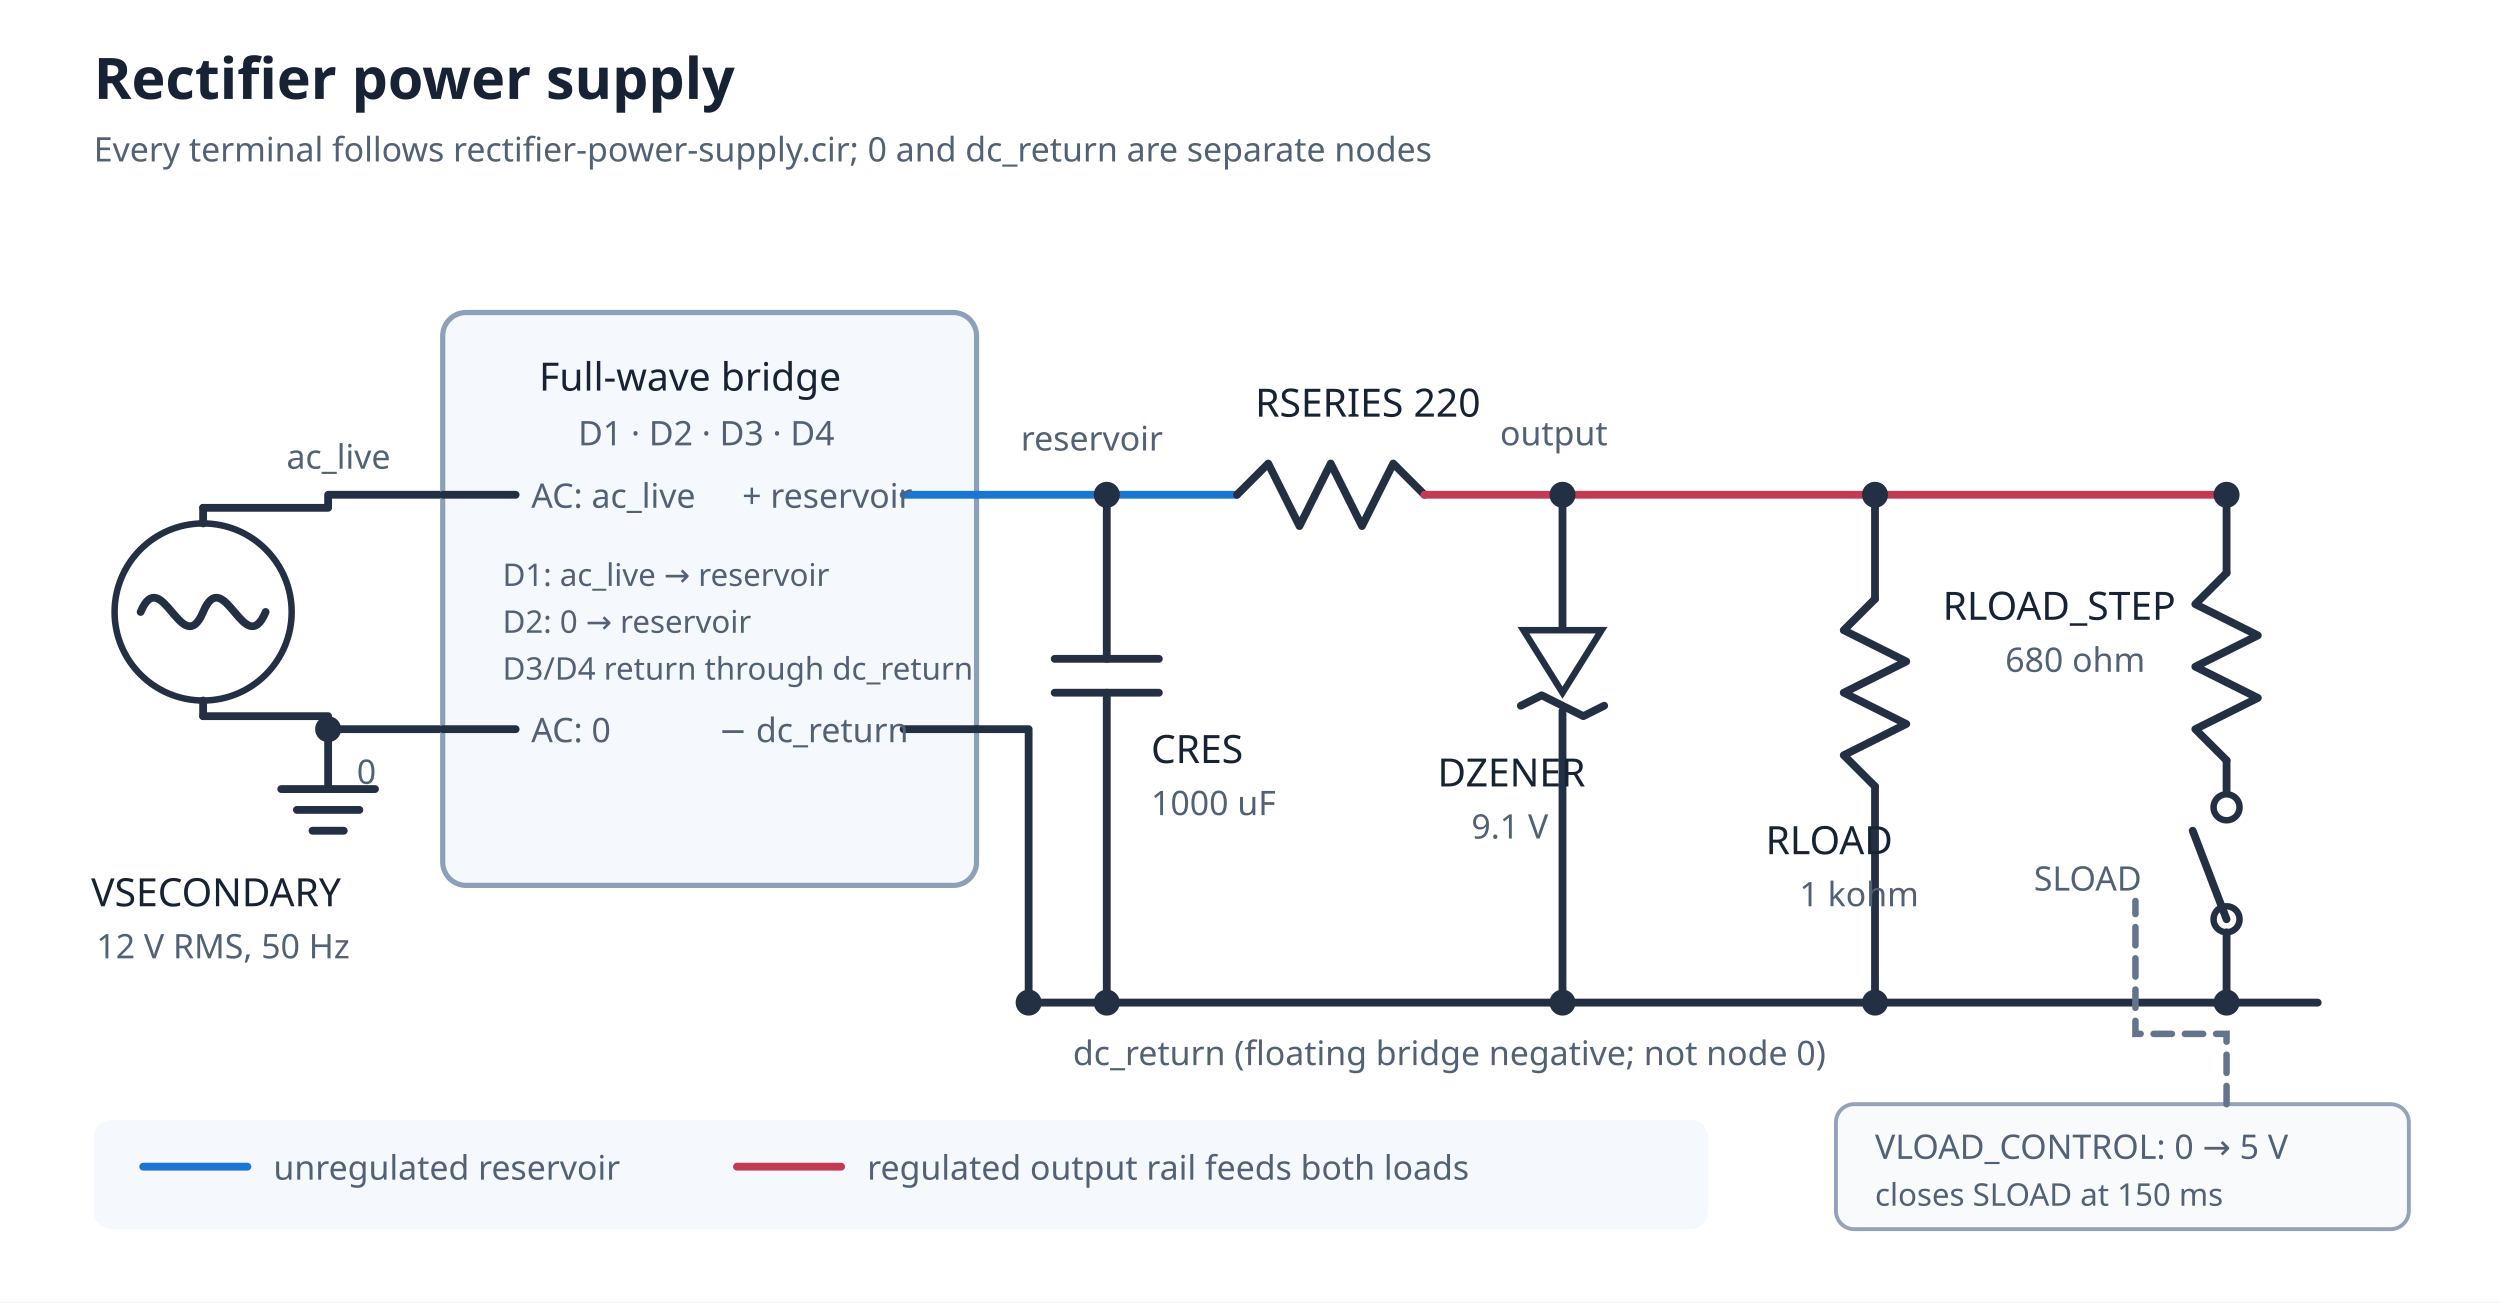
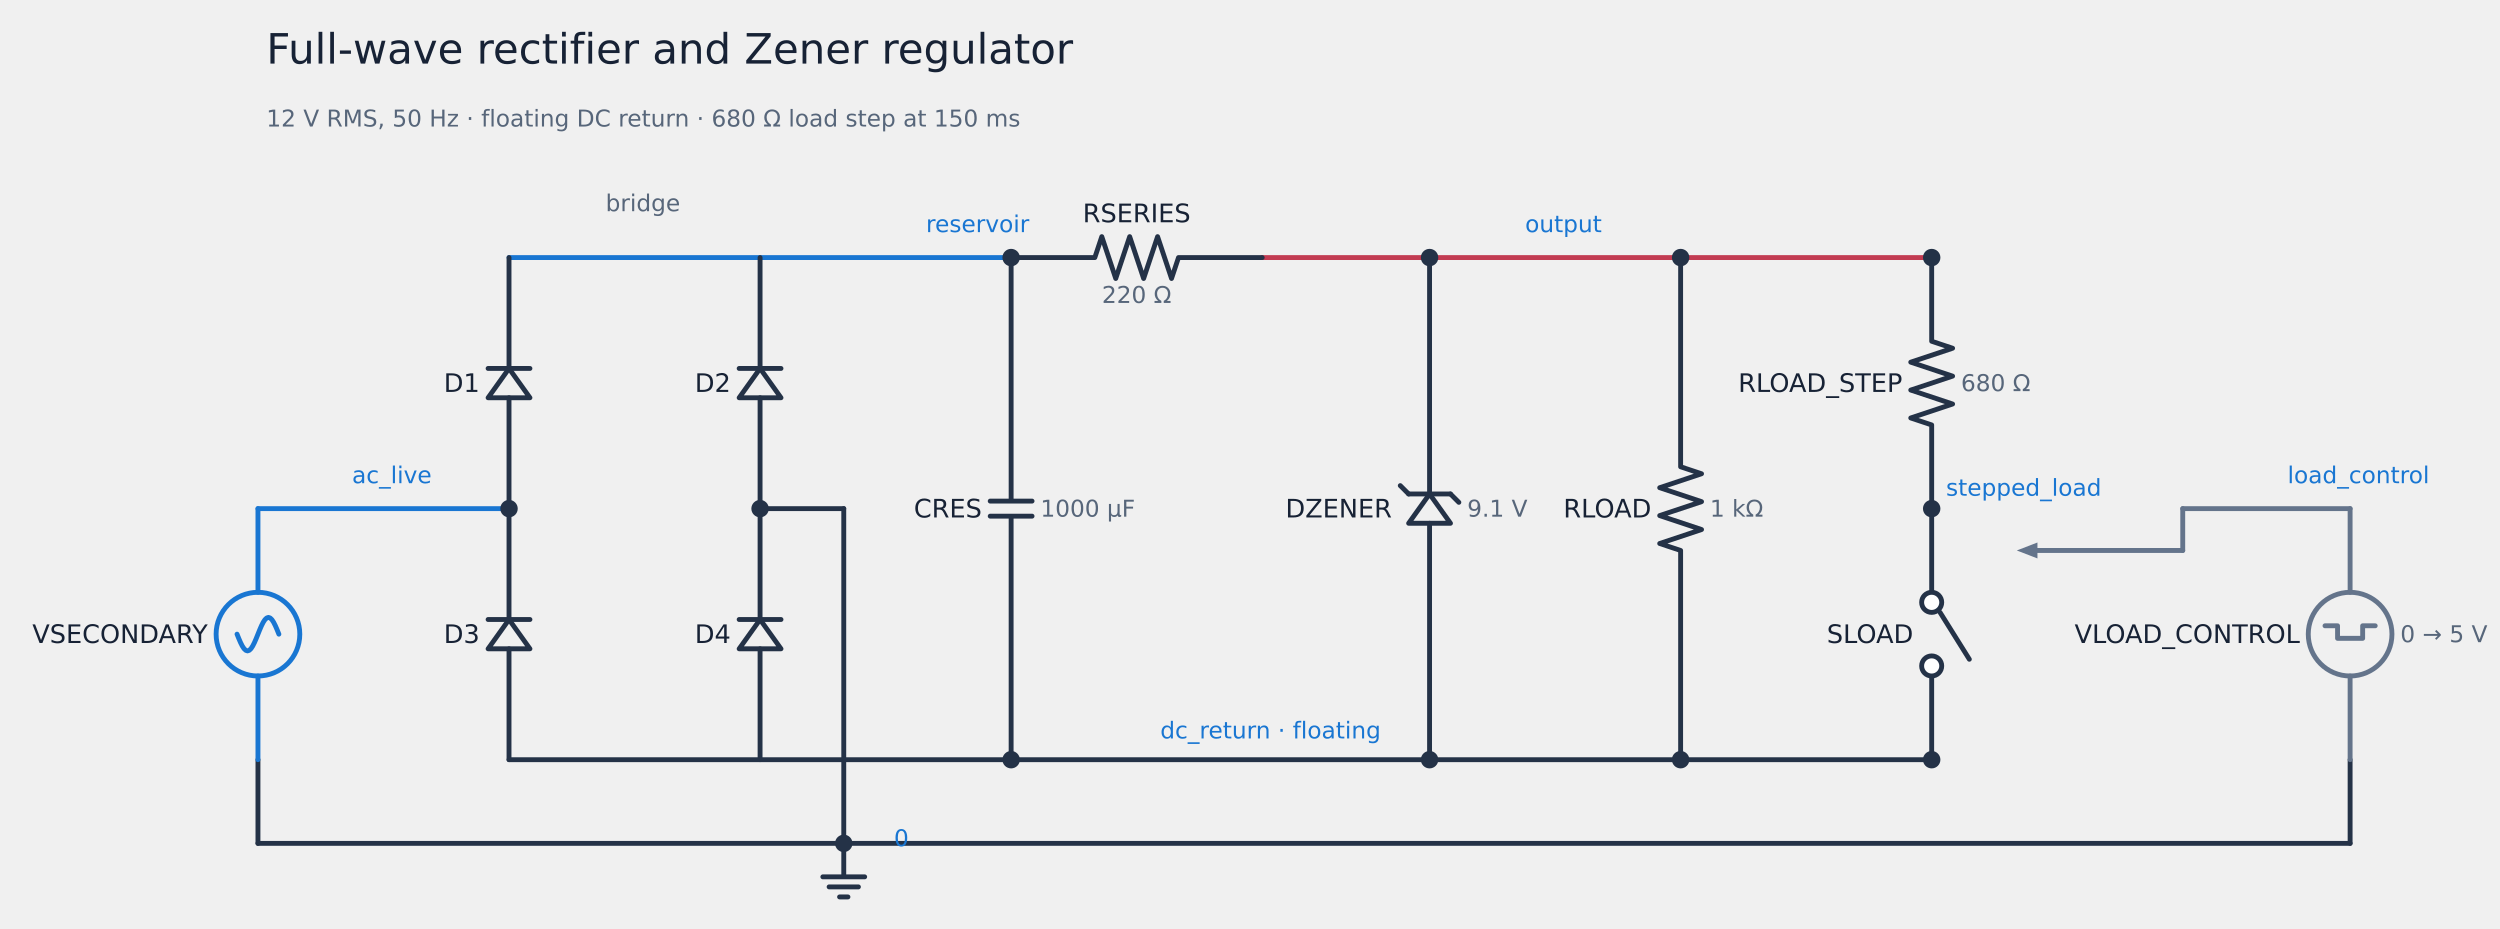
- <svg xmlns="http://www.w3.org/2000/svg" width="960" height="500" viewBox="0 0 960 500" role="img" aria-labelledby="title desc">
-   <style>
-     .wire { fill: none; stroke: #233044; stroke-width: 3; stroke-linecap: round; stroke-linejoin: round; }
-     .control { fill: none; stroke: #64748b; stroke-width: 2.5; stroke-dasharray: 7 5; stroke-linecap: round; }
-     .part { fill: #ffffff; stroke: #233044; stroke-width: 2.5; }
-     .node { fill: #233044; }
-     .terminal { fill: #ffffff; stroke: #233044; stroke-width: 2.5; }
-     .label { fill: #182235; font: 15px 'Segoe UI', sans-serif; }
-     .small { fill: #526176; font: 13px 'Segoe UI', sans-serif; }
-     .tiny { fill: #526176; font: 12px 'Segoe UI', sans-serif; }
-     .heading { fill: #182235; font: 600 22px 'Segoe UI', sans-serif; }
-     .accent { fill: none; stroke: #1976d2; stroke-width: 3; stroke-linecap: round; stroke-linejoin: round; }
-     .regulated { fill: none; stroke: #c23b52; stroke-width: 3; stroke-linecap: round; stroke-linejoin: round; }
-     .block { fill: #f5f8fc; stroke: #8ca0ba; stroke-width: 2; }
-     .control-block { fill: #f8fafc; stroke: #94a3b8; stroke-width: 1.5; }
-   </style>
-   <rect width="960" height="500" fill="#ffffff" />
-   <text x="36" y="38" class="heading">Rectifier power supply</text>
-   <text x="36" y="62" class="small">Every terminal follows rectifier-power-supply.cir; 0 and dc_return are separate nodes</text>
-   <circle cx="78" cy="235" r="34" class="part" />
-   <path d="M54 235 C62 216 70 254 78 235 C86 216 94 254 102 235" class="wire" />
-   <line x1="78" y1="201" x2="78" y2="195" class="wire" />
-   <path d="M78 195 H126 V190 H170" class="wire" />
-   <line x1="78" y1="269" x2="78" y2="275" class="wire" />
-   <path d="M78 275 H126 V280 H170" class="wire" />
-   <circle cx="126" cy="280" r="5" class="node" />
-   <line x1="126" y1="280" x2="126" y2="303" class="wire" />
-   <line x1="108" y1="303" x2="144" y2="303" class="wire" />
-   <line x1="114" y1="311" x2="138" y2="311" class="wire" />
-   <line x1="120" y1="319" x2="132" y2="319" class="wire" />
-   <text x="35" y="348" class="label">VSECONDARY</text>
-   <text x="37" y="368" class="small">12 V RMS, 50 Hz</text>
-   <text x="110" y="180" class="small">ac_live</text>
-   <text x="137" y="301" class="small">0</text>
-   <rect x="170" y="120" width="205" height="220" rx="9" class="block" />
-   <text x="207" y="150" class="label">Full-wave bridge</text>
-   <text x="222" y="171" class="small">D1 · D2 · D3 · D4</text>
-   <line x1="170" y1="190" x2="198" y2="190" class="wire" />
-   <line x1="170" y1="280" x2="198" y2="280" class="wire" />
-   <line x1="347" y1="190" x2="375" y2="190" class="accent" />
-   <line x1="347" y1="280" x2="375" y2="280" class="wire" />
-   <text x="204" y="195" class="small">AC: ac_live</text>
-   <text x="204" y="285" class="small">AC: 0</text>
-   <text x="285" y="195" class="small">+ reservoir</text>
-   <text x="276" y="285" class="small">− dc_return</text>
-   <text x="193" y="225" class="tiny">D1: ac_live → reservoir</text>
-   <text x="193" y="243" class="tiny">D2: 0 → reservoir</text>
-   <text x="193" y="261" class="tiny">D3/D4 return through dc_return</text>
-   <line x1="375" y1="190" x2="475" y2="190" class="accent" />
-   <circle cx="425" cy="190" r="5" class="node" />
-   <text x="392" y="173" class="small">reservoir</text>
-   <path d="M375 280 H395 V385 H890" class="wire" />
-   <circle cx="395" cy="385" r="5" class="node" />
-   <text x="412" y="409" class="small">dc_return (floating bridge negative; not node 0)</text>
-   <line x1="425" y1="190" x2="425" y2="253" class="wire" />
-   <line x1="405" y1="253" x2="445" y2="253" class="wire" />
-   <line x1="405" y1="266" x2="445" y2="266" class="wire" />
-   <line x1="425" y1="266" x2="425" y2="385" class="wire" />
-   <circle cx="425" cy="385" r="5" class="node" />
-   <text x="442" y="293" class="label">CRES</text>
-   <text x="442" y="313" class="small">1000 uF</text>
-   <polyline points="475,190 487,178 499,202 511,178 523,202 535,178 547,190" class="wire" />
-   <text x="482" y="160" class="label">RSERIES 220</text>
-   <line x1="547" y1="190" x2="855" y2="190" class="regulated" />
-   <circle cx="600" cy="190" r="5" class="node" />
-   <circle cx="720" cy="190" r="5" class="node" />
-   <circle cx="855" cy="190" r="5" class="node" />
-   <text x="576" y="171" class="small">output</text>
-   <line x1="600" y1="190" x2="600" y2="242" class="wire" />
-   <polygon points="585,242 615,242 600,266" class="part" />
-   <polyline points="584,271 592,267 608,275 616,271" class="wire" />
-   <line x1="600" y1="273" x2="600" y2="385" class="wire" />
-   <circle cx="600" cy="385" r="5" class="node" />
-   <text x="552" y="302" class="label">DZENER</text>
-   <text x="565" y="322" class="small">9.1 V</text>
-   <line x1="720" y1="190" x2="720" y2="230" class="wire" />
-   <polyline points="720,230 708,242 732,254 708,266 732,278 708,290 720,302" class="wire" />
-   <line x1="720" y1="302" x2="720" y2="385" class="wire" />
-   <circle cx="720" cy="385" r="5" class="node" />
-   <text x="678" y="328" class="label">RLOAD</text>
-   <text x="691" y="348" class="small">1 kohm</text>
-   <line x1="855" y1="190" x2="855" y2="220" class="wire" />
-   <polyline points="855,220 843,232 867,244 843,256 867,268 843,280 855,292" class="wire" />
-   <line x1="855" y1="292" x2="855" y2="310" class="wire" />
-   <circle cx="855" cy="310" r="5" class="terminal" />
-   <circle cx="855" cy="353" r="5" class="terminal" />
-   <line x1="855" y1="353" x2="842" y2="319" class="wire" />
-   <line x1="855" y1="358" x2="855" y2="385" class="wire" />
-   <circle cx="855" cy="385" r="5" class="node" />
-   <text x="746" y="238" class="label">RLOAD_STEP</text>
-   <text x="770" y="258" class="small">680 ohm</text>
-   <text x="781" y="342" class="small">SLOAD</text>
-   <rect x="705" y="424" width="220" height="48" rx="7" class="control-block" />
-   <text x="720" y="445" class="small">VLOAD_CONTROL: 0 → 5 V</text>
-   <text x="720" y="463" class="tiny">closes SLOAD at 150 ms</text>
-   <path d="M855 424 V397 H820 V346" class="control" />
-   <rect x="36" y="430" width="620" height="42" fill="#f5f8fc" rx="7" />
-   <line x1="55" y1="448" x2="95" y2="448" class="accent" />
-   <text x="105" y="453" class="small">unregulated reservoir</text>
-   <line x1="283" y1="448" x2="323" y2="448" class="regulated" />
-   <text x="333" y="453" class="small">regulated output rail feeds both loads</text>
+ <svg xmlns="http://www.w3.org/2000/svg" xml:lang="en" height="399.44pt" width="1075.448pt" viewBox="-110.968 -326.8 1075.448 399.44" style="background-color:#ffffff;" role="img" aria-labelledby="title desc" data-generator="spicesharp-cookbook-schematic 0.1.0">
+   <circle cx="0" cy="-54" r="18" style="stroke:#1976d2;fill:none;stroke-width:2.1;stroke-dasharray:-;" />
+   <polygon points="99,-155.7 108,-168.3 117,-155.7 " style="stroke:#243247;fill:none;stroke-width:2.1;stroke-dasharray:-;stroke-linecap:round;stroke-linejoin:round;" />
+   <polygon points="207,-155.7 216,-168.3 225,-155.7 " style="stroke:#243247;fill:none;stroke-width:2.1;stroke-dasharray:-;stroke-linecap:round;stroke-linejoin:round;" />
+   <polygon points="99,-47.7 108,-60.3 117,-47.7 " style="stroke:#243247;fill:none;stroke-width:2.1;stroke-dasharray:-;stroke-linecap:round;stroke-linejoin:round;" />
+   <polygon points="207,-47.7 216,-60.3 225,-47.7 " style="stroke:#243247;fill:none;stroke-width:2.1;stroke-dasharray:-;stroke-linecap:round;stroke-linejoin:round;" />
+   <polygon points="495,-101.7 504,-114.3 513,-101.7 " style="stroke:#243247;fill:none;stroke-width:2.1;stroke-dasharray:-;stroke-linecap:round;stroke-linejoin:round;" />
+   <circle cx="900" cy="-54" r="18" style="stroke:#64748b;fill:none;stroke-width:2.1;stroke-dasharray:-;" />
+   <path d="M 0.0,-108.0 L 54,-108 L 108,-108" style="stroke:#1976d2;fill:none;stroke-width:2.1;stroke-dasharray:-;stroke-linecap:round;stroke-linejoin:round;" />
+   <path d="M 108.0,-216.0 L 216,-216 L 324,-216" style="stroke:#1976d2;fill:none;stroke-width:2.1;stroke-dasharray:-;stroke-linecap:round;stroke-linejoin:round;" />
+   <path d="M 432.0,-216.0 L 576,-216 L 720,-216" style="stroke:#c23b52;fill:none;stroke-width:2.1;stroke-dasharray:-;stroke-linecap:round;stroke-linejoin:round;" />
+   <path d="M 108.0,-0.0 L 414,-0 L 720,-0" style="stroke:#243247;fill:none;stroke-width:2.1;stroke-dasharray:-;stroke-linecap:round;stroke-linejoin:round;" />
+   <path d="M 0.0,-0.0 L 0,18 L 0,36" style="stroke:#243247;fill:none;stroke-width:2.1;stroke-dasharray:-;stroke-linecap:round;stroke-linejoin:round;" />
+   <path d="M 0.0,36.0 L 126,36 L 252,36" style="stroke:#243247;fill:none;stroke-width:2.1;stroke-dasharray:-;stroke-linecap:round;stroke-linejoin:round;" />
+   <path d="M 252.0,36.0 L 252,-36 L 252,-108" style="stroke:#243247;fill:none;stroke-width:2.1;stroke-dasharray:-;stroke-linecap:round;stroke-linejoin:round;" />
+   <path d="M 252.0,-108.0 L 234,-108 L 216,-108" style="stroke:#243247;fill:none;stroke-width:2.1;stroke-dasharray:-;stroke-linecap:round;stroke-linejoin:round;" />
+   <path d="M 900.0,-0.0 L 900,18 L 900,36" style="stroke:#243247;fill:none;stroke-width:2.1;stroke-dasharray:-;stroke-linecap:round;stroke-linejoin:round;" />
+   <path d="M 900.0,36.0 L 576,36 L 252,36" style="stroke:#243247;fill:none;stroke-width:2.1;stroke-dasharray:-;stroke-linecap:round;stroke-linejoin:round;" />
+   <path d="M 900.0,-108.0 L 864,-108 L 828,-108" style="stroke:#64748b;fill:none;stroke-width:2.1;stroke-dasharray:-;stroke-linecap:round;stroke-linejoin:round;" />
+   <path d="M 828.0,-108.0 L 828,-99 L 828,-90" style="stroke:#64748b;fill:none;stroke-width:2.1;stroke-dasharray:-;stroke-linecap:round;stroke-linejoin:round;" />
+   <path d="M 828.0,-90.0 L 792,-90 L 765,-90" style="stroke:#64748b;fill:none;stroke-width:2.1;stroke-dasharray:-;stroke-linecap:round;stroke-linejoin:round;" />
+   <path d="M 758 -90 L 765 -92.7 L 765 -87.3 Z" style="stroke:#64748b;fill:#64748b;stroke-linecap:butt;stroke-linejoin:miter;" />
+   <path d="M 0.0,-108.0 L 0,-72 L 0,-72 M 0,-36 L 0,-36 L 0,-0" style="stroke:#1976d2;fill:none;stroke-width:2.1;stroke-dasharray:-;stroke-linecap:round;stroke-linejoin:round;" />
+   <path d="M -9,-54.0 L -8.25,-52.137 L -7.5,-50.4 L -6.75,-48.909 L -6,-47.765 L -5.25,-47.045 L -4.5,-46.8 L -3.75,-47.045 L -3,-47.765 L -2.25,-48.909 L -1.5,-50.4 L -0.75,-52.137 L 0,-54 L 0.75,-55.863 L 1.5,-57.6 L 2.25,-59.091 L 3,-60.235 L 3.75,-60.955 L 4.5,-61.2 L 5.25,-60.955 L 6,-60.235 L 6.75,-59.091 L 7.5,-57.6 L 8.25,-55.863 L 9,-54" style="stroke:#1976d2;fill:none;stroke-width:2.1;stroke-dasharray:-;stroke-linecap:round;stroke-linejoin:round;" />
+   <path d="M 108.0,-108.0 L 108,-155.7 M 99,-168.3 L 117,-168.3 M 108,-168.3 L 108,-216" style="stroke:#243247;fill:none;stroke-width:2.1;stroke-dasharray:-;stroke-linecap:round;stroke-linejoin:round;" />
+   <path d="M 216.0,-108.0 L 216,-155.7 M 207,-168.3 L 225,-168.3 M 216,-168.3 L 216,-216" style="stroke:#243247;fill:none;stroke-width:2.1;stroke-dasharray:-;stroke-linecap:round;stroke-linejoin:round;" />
+   <path d="M 108.0,-0.0 L 108,-47.7 M 99,-60.3 L 117,-60.3 M 108,-60.3 L 108,-108" style="stroke:#243247;fill:none;stroke-width:2.1;stroke-dasharray:-;stroke-linecap:round;stroke-linejoin:round;" />
+   <path d="M 216.0,-0.0 L 216,-47.7 M 207,-60.3 L 225,-60.3 M 216,-60.3 L 216,-108" style="stroke:#243247;fill:none;stroke-width:2.1;stroke-dasharray:-;stroke-linecap:round;stroke-linejoin:round;" />
+   <path d="M 324.0,-216.0 L 324,-111.24 M 333,-111.24 L 315,-111.24 M 333,-104.76 L 315,-104.76 M 324,-104.76 L 324,-0" style="stroke:#243247;fill:none;stroke-width:2.1;stroke-dasharray:-;stroke-linecap:round;stroke-linejoin:round;" />
+   <path d="M 324.0,-216.0 L 360,-216 L 363,-225 L 369,-207 L 375,-225 L 381,-207 L 387,-225 L 393,-207 L 396,-216 L 432,-216" style="stroke:#243247;fill:none;stroke-width:2.1;stroke-dasharray:-;stroke-linecap:round;stroke-linejoin:round;" />
+   <path d="M 504.0,-0.0 L 504,-101.7 M 495,-114.3 L 513,-114.3 M 504,-114.3 L 504,-216" style="stroke:#243247;fill:none;stroke-width:2.1;stroke-dasharray:-;stroke-linecap:round;stroke-linejoin:round;" />
+   <path d="M 495.0,-114.3 L 491.4,-117.9" style="stroke:#243247;fill:none;stroke-width:2.1;stroke-dasharray:-;stroke-linecap:round;stroke-linejoin:round;" />
+   <path d="M 513.0,-114.3 L 516.6,-110.7" style="stroke:#243247;fill:none;stroke-width:2.1;stroke-dasharray:-;stroke-linecap:round;stroke-linejoin:round;" />
+   <path d="M 612.0,-216.0 L 612,-126 L 621,-123 L 603,-117 L 621,-111 L 603,-105 L 621,-99 L 603,-93 L 612,-90 L 612,-0" style="stroke:#243247;fill:none;stroke-width:2.1;stroke-dasharray:-;stroke-linecap:round;stroke-linejoin:round;" />
+   <path d="M 720.0,-216.0 L 720,-180 L 729,-177 L 711,-171 L 729,-165 L 711,-159 L 729,-153 L 711,-147 L 720,-144 L 720,-108" style="stroke:#243247;fill:none;stroke-width:2.1;stroke-dasharray:-;stroke-linecap:round;stroke-linejoin:round;" />
+   <path d="M 720.0,-108.0 L 720,-72 M 723.6,-63.36 L 736.2,-43.2 M 720,-36 L 720,-0" style="stroke:#243247;fill:none;stroke-width:2.1;stroke-dasharray:-;stroke-linecap:round;stroke-linejoin:round;" />
+   <path d="M 900.0,-108.0 L 900,-72 L 900,-72 M 900,-36 L 900,-36 L 900,-0" style="stroke:#64748b;fill:none;stroke-width:2.1;stroke-dasharray:-;stroke-linecap:round;stroke-linejoin:round;" />
+   <path d="M 910.8,-57.6 L 905.4,-57.6 L 905.4,-52.2 L 894.6,-52.2 L 894.6,-57.6 L 889.2,-57.6" style="stroke:#64748b;fill:none;stroke-width:2.1;stroke-dasharray:-;stroke-linecap:round;stroke-linejoin:round;" />
+   <path d="M 252.0,36.0 L 252,50.4 L 243,50.4 L 261,50.4 M 245.7,54.72 L 258.3,54.72 M 250.2,59.04 L 253.8,59.04" style="stroke:#243247;fill:none;stroke-width:2.1;stroke-dasharray:-;stroke-linecap:round;stroke-linejoin:round;" />
+   <text x="-21.6" y="-65.0" dominant-baseline="central" fill="#172235" font-size="11.0" font-family="Segoe UI, DejaVu Sans, sans-serif" text-anchor="end">
+     <tspan x="-21.6" dy="11.0">VSECONDARY</tspan>
+   </text>
+   <text x="95.4" y="-173.0" dominant-baseline="central" fill="#172235" font-size="11.0" font-family="Segoe UI, DejaVu Sans, sans-serif" text-anchor="end">
+     <tspan x="95.4" dy="11.0">D1</tspan>
+   </text>
+   <text x="203.4" y="-173.0" dominant-baseline="central" fill="#172235" font-size="11.0" font-family="Segoe UI, DejaVu Sans, sans-serif" text-anchor="end">
+     <tspan x="203.4" dy="11.0">D2</tspan>
+   </text>
+   <text x="95.4" y="-65.0" dominant-baseline="central" fill="#172235" font-size="11.0" font-family="Segoe UI, DejaVu Sans, sans-serif" text-anchor="end">
+     <tspan x="95.4" dy="11.0">D3</tspan>
+   </text>
+   <text x="203.4" y="-65.0" dominant-baseline="central" fill="#172235" font-size="11.0" font-family="Segoe UI, DejaVu Sans, sans-serif" text-anchor="end">
+     <tspan x="203.4" dy="11.0">D4</tspan>
+   </text>
+   <text x="311.4" y="-119.0" dominant-baseline="central" fill="#172235" font-size="11.0" font-family="Segoe UI, DejaVu Sans, sans-serif" text-anchor="end">
+     <tspan x="311.4" dy="11.0">CRES</tspan>
+   </text>
+   <text x="336.6" y="-118.0" dominant-baseline="central" fill="#57667a" font-size="10.0" font-family="Segoe UI, DejaVu Sans, sans-serif" text-anchor="start">
+     <tspan x="336.6" dy="10.0">1000 µF</tspan>
+   </text>
+   <text x="378.0" y="-239.6" dominant-baseline="ideographic" fill="#172235" font-size="11.0" font-family="Segoe UI, DejaVu Sans, sans-serif" text-anchor="middle">
+     <tspan x="378.0" dy="11.0">RSERIES</tspan>
+   </text>
+   <text x="378.0" y="-213.4" dominant-baseline="hanging" fill="#57667a" font-size="10.0" font-family="Segoe UI, DejaVu Sans, sans-serif" text-anchor="middle">
+     <tspan x="378.0" dy="10.0">220 Ω</tspan>
+   </text>
+   <text x="487.8" y="-119.0" dominant-baseline="central" fill="#172235" font-size="11.0" font-family="Segoe UI, DejaVu Sans, sans-serif" text-anchor="end">
+     <tspan x="487.8" dy="11.0">DZENER</tspan>
+   </text>
+   <text x="520.2" y="-118.0" dominant-baseline="central" fill="#57667a" font-size="10.0" font-family="Segoe UI, DejaVu Sans, sans-serif" text-anchor="start">
+     <tspan x="520.2" dy="10.0">9.1 V</tspan>
+   </text>
+   <text x="599.4" y="-119.0" dominant-baseline="central" fill="#172235" font-size="11.0" font-family="Segoe UI, DejaVu Sans, sans-serif" text-anchor="end">
+     <tspan x="599.4" dy="11.0">RLOAD</tspan>
+   </text>
+   <text x="624.6" y="-118.0" dominant-baseline="central" fill="#57667a" font-size="10.0" font-family="Segoe UI, DejaVu Sans, sans-serif" text-anchor="start">
+     <tspan x="624.6" dy="10.0">1 kΩ</tspan>
+   </text>
+   <text x="707.4" y="-173.0" dominant-baseline="central" fill="#172235" font-size="11.0" font-family="Segoe UI, DejaVu Sans, sans-serif" text-anchor="end">
+     <tspan x="707.4" dy="11.0">RLOAD_STEP</tspan>
+   </text>
+   <text x="732.6" y="-172.0" dominant-baseline="central" fill="#57667a" font-size="10.0" font-family="Segoe UI, DejaVu Sans, sans-serif" text-anchor="start">
+     <tspan x="732.6" dy="10.0">680 Ω</tspan>
+   </text>
+   <circle cx="720" cy="-67.68" r="4.32" style="stroke:#243247;fill:#ffffff;stroke-width:2.1;stroke-dasharray:-;" />
+   <circle cx="720" cy="-40.32" r="4.32" style="stroke:#243247;fill:#ffffff;stroke-width:2.1;stroke-dasharray:-;" />
+   <text x="712.08" y="-65.0" dominant-baseline="central" fill="#172235" font-size="11.0" font-family="Segoe UI, DejaVu Sans, sans-serif" text-anchor="end">
+     <tspan x="712.08" dy="11.0">SLOAD</tspan>
+   </text>
+   <text x="878.4" y="-65.0" dominant-baseline="central" fill="#172235" font-size="11.0" font-family="Segoe UI, DejaVu Sans, sans-serif" text-anchor="end">
+     <tspan x="878.4" dy="11.0">VLOAD_CONTROL</tspan>
+   </text>
+   <text x="921.6" y="-64.0" dominant-baseline="central" fill="#57667a" font-size="10.0" font-family="Segoe UI, DejaVu Sans, sans-serif" text-anchor="start">
+     <tspan x="921.6" dy="10.0">0 → 5 V</tspan>
+   </text>
+   <text x="57.6" y="-132.4" dominant-baseline="central" fill="#1976d2" font-size="10.0" font-family="Segoe UI, DejaVu Sans, sans-serif" text-anchor="middle">
+     <tspan x="57.6" dy="10.0">ac_live</tspan>
+   </text>
+   <text x="309.6" y="-240.4" dominant-baseline="central" fill="#1976d2" font-size="10.0" font-family="Segoe UI, DejaVu Sans, sans-serif" text-anchor="middle">
+     <tspan x="309.6" dy="10.0">reservoir</tspan>
+   </text>
+   <text x="561.6" y="-240.4" dominant-baseline="central" fill="#1976d2" font-size="10.0" font-family="Segoe UI, DejaVu Sans, sans-serif" text-anchor="middle">
+     <tspan x="561.6" dy="10.0">output</tspan>
+   </text>
+   <text x="435.6" y="-22.6" dominant-baseline="central" fill="#1976d2" font-size="10.0" font-family="Segoe UI, DejaVu Sans, sans-serif" text-anchor="middle">
+     <tspan x="435.6" dy="10.0">dc_return · floating</tspan>
+   </text>
+   <text x="759.6" y="-127.0" dominant-baseline="central" fill="#1976d2" font-size="10.0" font-family="Segoe UI, DejaVu Sans, sans-serif" text-anchor="middle">
+     <tspan x="759.6" dy="10.0">stepped_load</tspan>
+   </text>
+   <text x="903.6" y="-132.4" dominant-baseline="central" fill="#1976d2" font-size="10.0" font-family="Segoe UI, DejaVu Sans, sans-serif" text-anchor="middle">
+     <tspan x="903.6" dy="10.0">load_control</tspan>
+   </text>
+   <text x="273.6" y="29.6" dominant-baseline="ideographic" fill="#1976d2" font-size="10.0" font-family="Segoe UI, DejaVu Sans, sans-serif" text-anchor="start">
+     <tspan x="273.6" dy="10.0">0</tspan>
+   </text>
+   <text x="165.6" y="-249.4" dominant-baseline="central" fill="#57667a" font-size="10.0" font-family="Segoe UI, DejaVu Sans, sans-serif" text-anchor="middle">
+     <tspan x="165.6" dy="10.0">bridge</tspan>
+   </text>
+   <text x="3.6" y="-313.2" dominant-baseline="ideographic" fill="#172235" font-size="18.0" font-family="Segoe UI, DejaVu Sans, sans-serif" text-anchor="start">
+     <tspan x="3.6" dy="18.0">Full-wave rectifier and Zener regulator</tspan>
+   </text>
+   <text x="3.6" y="-280.0" dominant-baseline="ideographic" fill="#57667a" font-size="10.0" font-family="Segoe UI, DejaVu Sans, sans-serif" text-anchor="start">
+     <tspan x="3.6" dy="10.0">12 V RMS, 50 Hz · floating DC return · 680 Ω load step at 150 ms</tspan>
+   </text>
+   <circle cx="108" cy="-108" r="2.7" style="stroke:#243247;fill:#243247;stroke-width:2.1;stroke-dasharray:-;" />
+   <circle cx="216" cy="-108" r="2.7" style="stroke:#243247;fill:#243247;stroke-width:2.1;stroke-dasharray:-;" />
+   <circle cx="324" cy="-216" r="2.7" style="stroke:#243247;fill:#243247;stroke-width:2.1;stroke-dasharray:-;" />
+   <circle cx="504" cy="-216" r="2.7" style="stroke:#243247;fill:#243247;stroke-width:2.1;stroke-dasharray:-;" />
+   <circle cx="612" cy="-216" r="2.7" style="stroke:#243247;fill:#243247;stroke-width:2.1;stroke-dasharray:-;" />
+   <circle cx="720" cy="-216" r="2.7" style="stroke:#243247;fill:#243247;stroke-width:2.1;stroke-dasharray:-;" />
+   <circle cx="720" cy="-108" r="2.7" style="stroke:#243247;fill:#243247;stroke-width:2.1;stroke-dasharray:-;" />
+   <circle cx="324" cy="-0" r="2.7" style="stroke:#243247;fill:#243247;stroke-width:2.1;stroke-dasharray:-;" />
+   <circle cx="504" cy="-0" r="2.7" style="stroke:#243247;fill:#243247;stroke-width:2.1;stroke-dasharray:-;" />
+   <circle cx="612" cy="-0" r="2.7" style="stroke:#243247;fill:#243247;stroke-width:2.1;stroke-dasharray:-;" />
+   <circle cx="720" cy="-0" r="2.7" style="stroke:#243247;fill:#243247;stroke-width:2.1;stroke-dasharray:-;" />
+   <circle cx="252" cy="36" r="2.7" style="stroke:#243247;fill:#243247;stroke-width:2.1;stroke-dasharray:-;" />
</svg>
